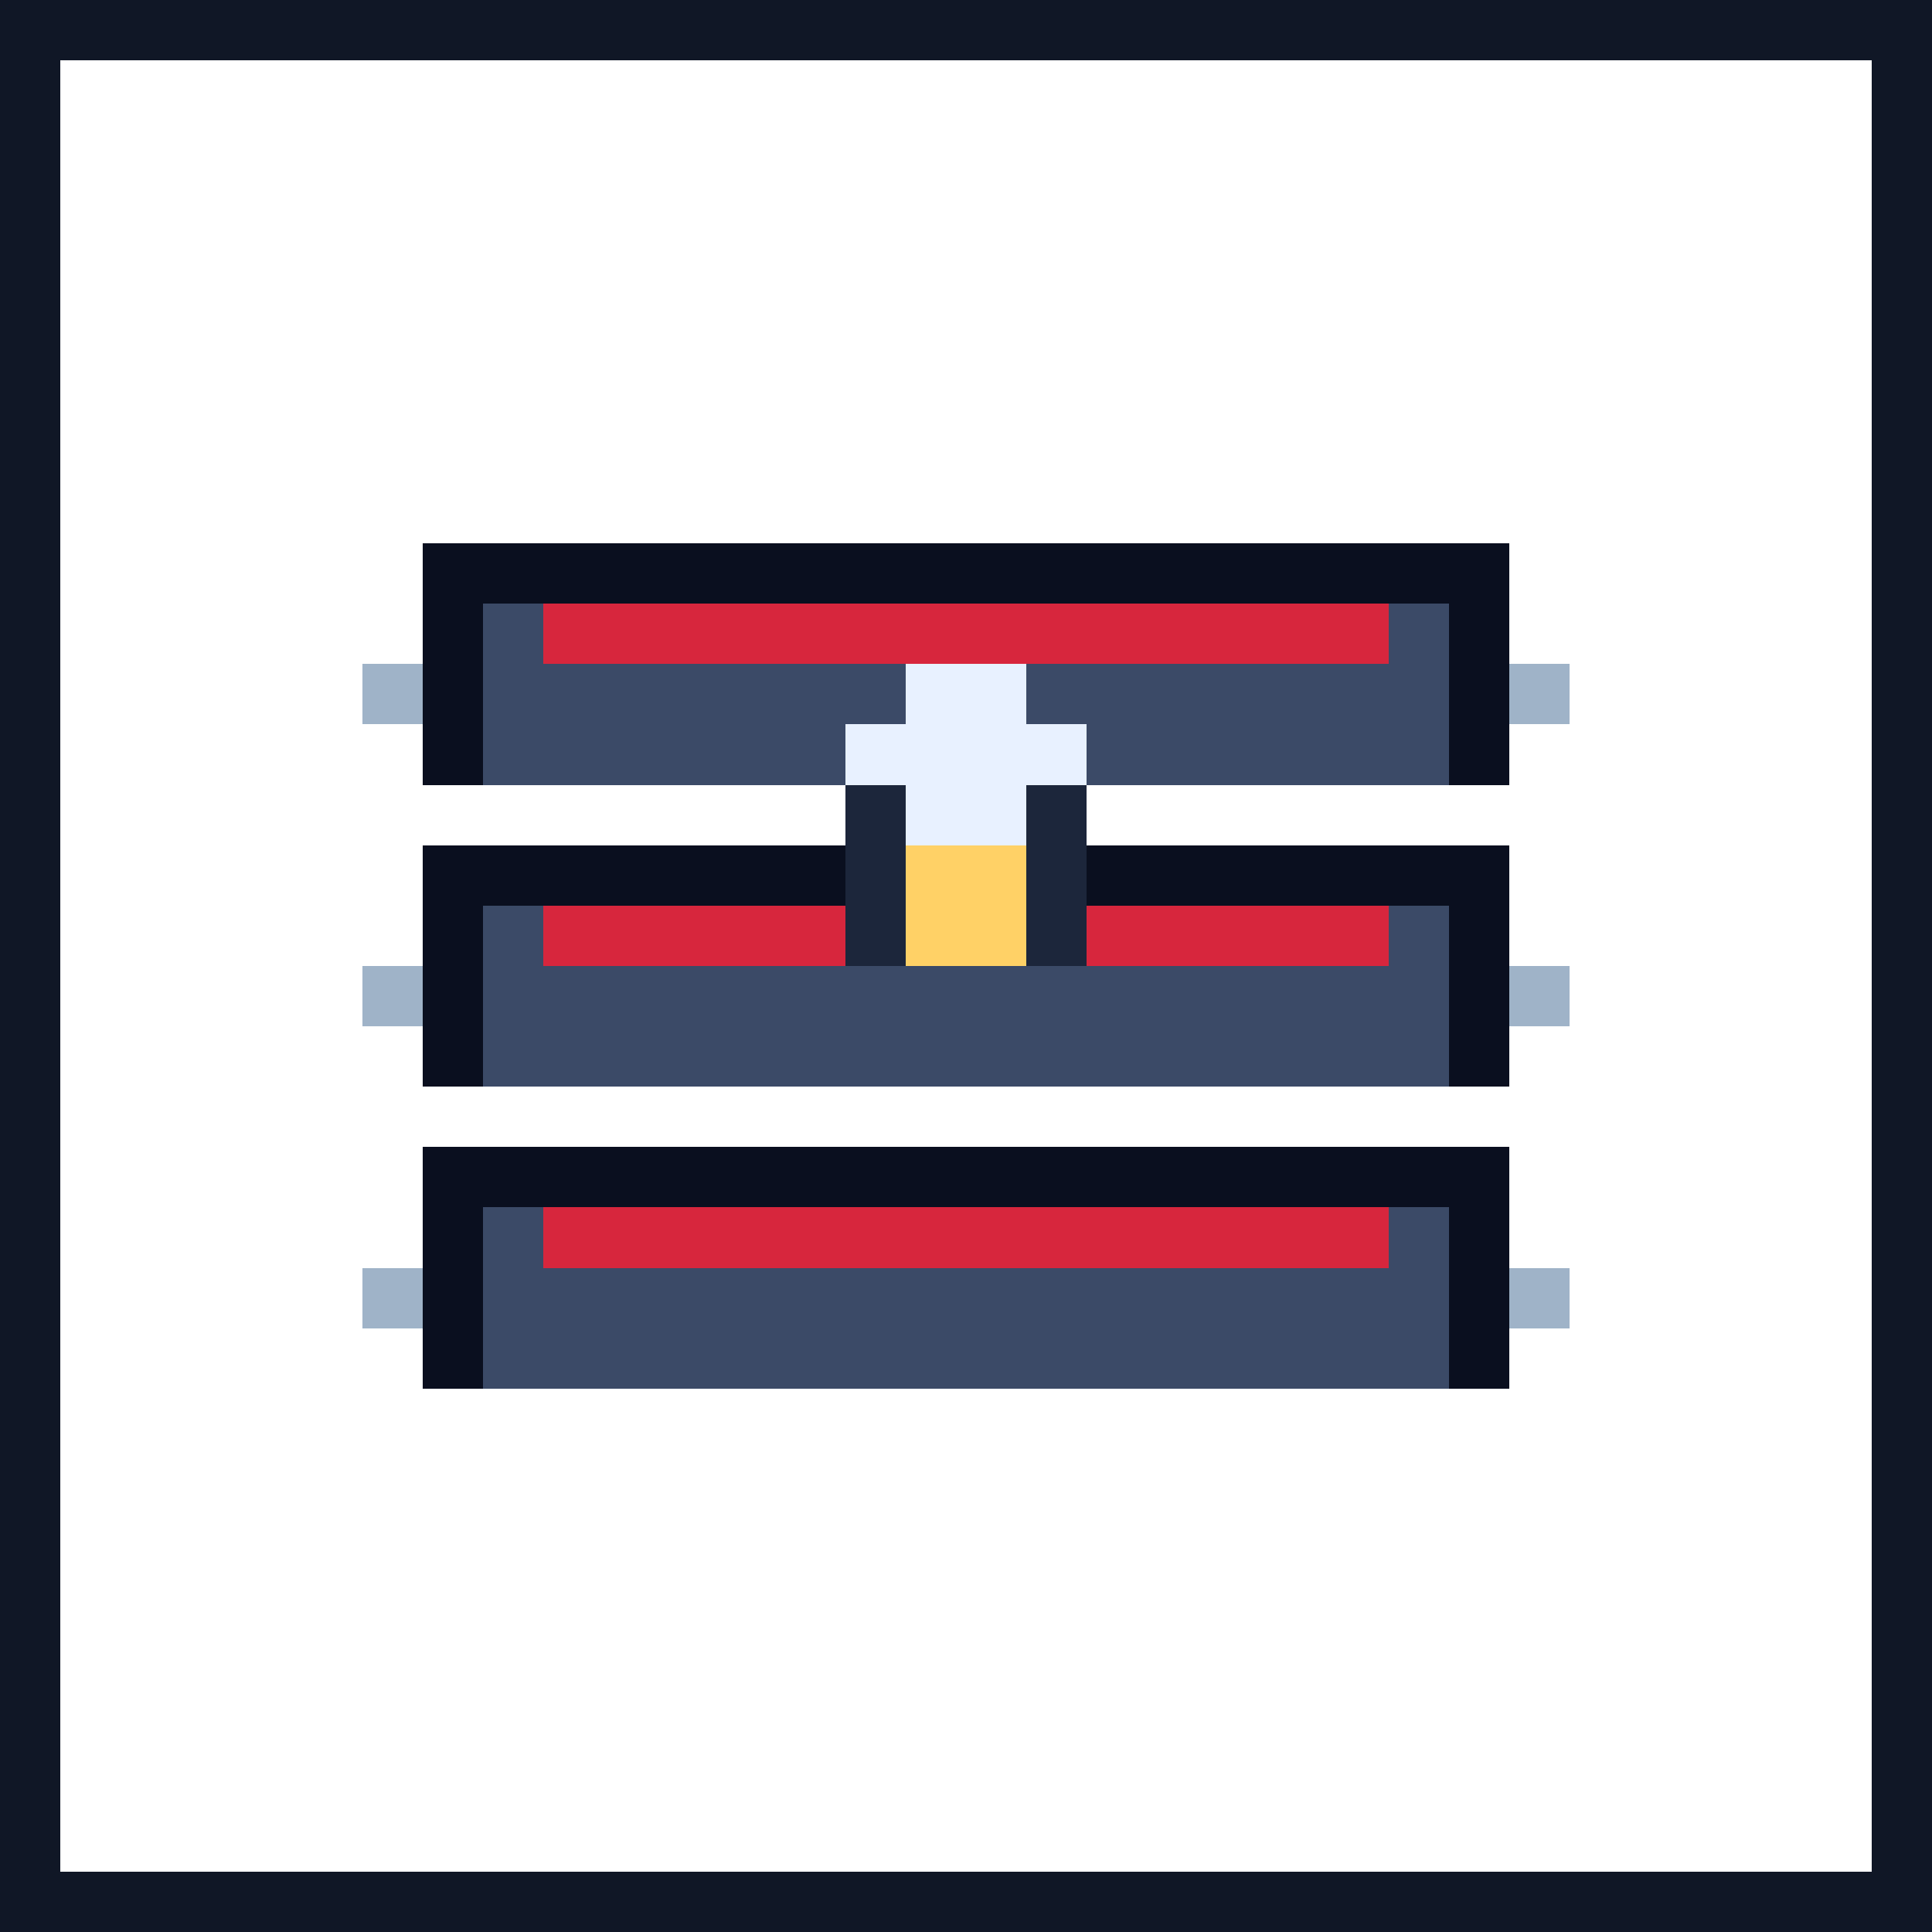
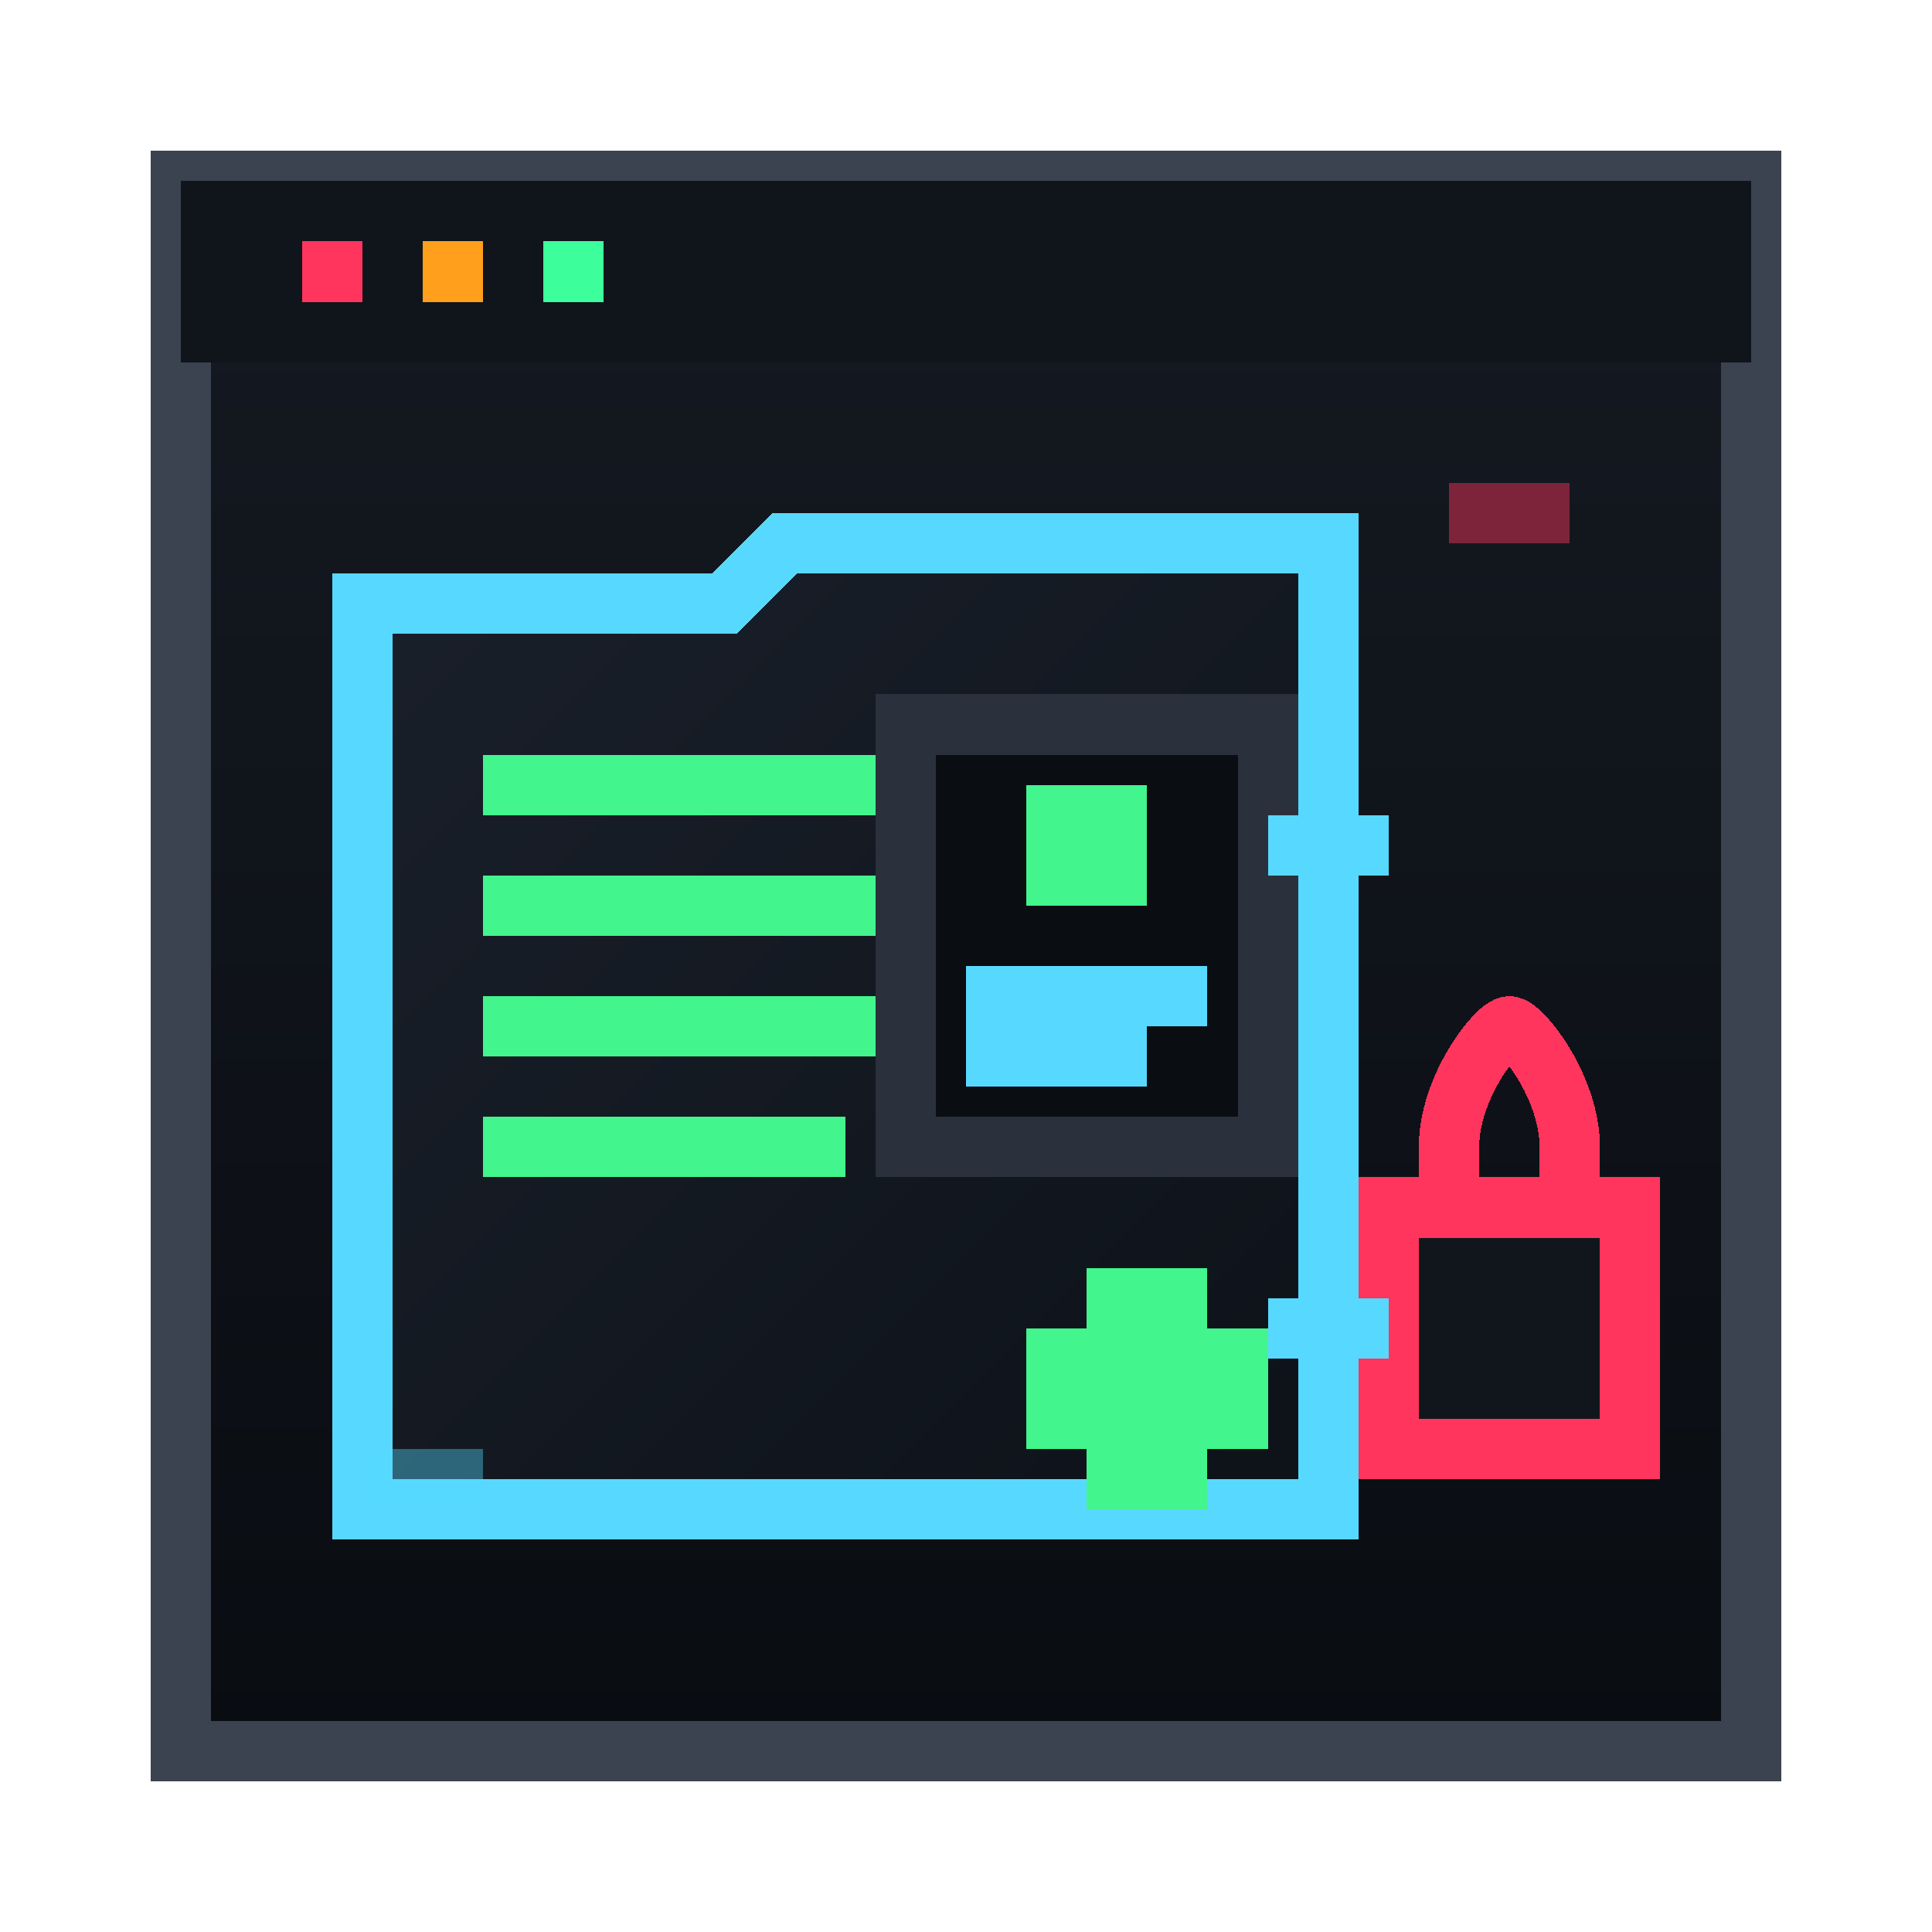
- <svg xmlns="http://www.w3.org/2000/svg" viewBox="0 0 32 32" width="256" height="256" shape-rendering="crispEdges">
-   <rect x="0" y="0" width="32" height="1" fill="#101726" />
-   <rect x="0" y="31" width="32" height="1" fill="#101726" />
-   <rect x="0" y="1" width="1" height="1" fill="#101726" />
-   <rect x="31" y="1" width="1" height="1" fill="#101726" />
-   <rect x="0" y="2" width="1" height="1" fill="#101726" />
-   <rect x="31" y="2" width="1" height="1" fill="#101726" />
-   <rect x="0" y="3" width="1" height="1" fill="#101726" />
-   <rect x="31" y="3" width="1" height="1" fill="#101726" />
-   <rect x="0" y="4" width="1" height="1" fill="#101726" />
-   <rect x="31" y="4" width="1" height="1" fill="#101726" />
-   <rect x="0" y="5" width="1" height="1" fill="#101726" />
-   <rect x="31" y="5" width="1" height="1" fill="#101726" />
-   <rect x="0" y="6" width="1" height="1" fill="#101726" />
-   <rect x="31" y="6" width="1" height="1" fill="#101726" />
-   <rect x="0" y="7" width="1" height="1" fill="#101726" />
-   <rect x="31" y="7" width="1" height="1" fill="#101726" />
-   <rect x="0" y="8" width="1" height="1" fill="#101726" />
-   <rect x="31" y="8" width="1" height="1" fill="#101726" />
-   <rect x="0" y="9" width="1" height="1" fill="#101726" />
-   <rect x="31" y="9" width="1" height="1" fill="#101726" />
-   <rect x="0" y="10" width="1" height="1" fill="#101726" />
-   <rect x="31" y="10" width="1" height="1" fill="#101726" />
-   <rect x="0" y="11" width="1" height="1" fill="#101726" />
-   <rect x="31" y="11" width="1" height="1" fill="#101726" />
-   <rect x="0" y="12" width="1" height="1" fill="#101726" />
-   <rect x="31" y="12" width="1" height="1" fill="#101726" />
-   <rect x="0" y="13" width="1" height="1" fill="#101726" />
-   <rect x="31" y="13" width="1" height="1" fill="#101726" />
-   <rect x="0" y="14" width="1" height="1" fill="#101726" />
-   <rect x="31" y="14" width="1" height="1" fill="#101726" />
-   <rect x="0" y="15" width="1" height="1" fill="#101726" />
-   <rect x="31" y="15" width="1" height="1" fill="#101726" />
-   <rect x="0" y="16" width="1" height="1" fill="#101726" />
-   <rect x="31" y="16" width="1" height="1" fill="#101726" />
-   <rect x="0" y="17" width="1" height="1" fill="#101726" />
-   <rect x="31" y="17" width="1" height="1" fill="#101726" />
-   <rect x="0" y="18" width="1" height="1" fill="#101726" />
-   <rect x="31" y="18" width="1" height="1" fill="#101726" />
-   <rect x="0" y="19" width="1" height="1" fill="#101726" />
-   <rect x="31" y="19" width="1" height="1" fill="#101726" />
-   <rect x="0" y="20" width="1" height="1" fill="#101726" />
-   <rect x="31" y="20" width="1" height="1" fill="#101726" />
-   <rect x="0" y="21" width="1" height="1" fill="#101726" />
-   <rect x="31" y="21" width="1" height="1" fill="#101726" />
-   <rect x="0" y="22" width="1" height="1" fill="#101726" />
-   <rect x="31" y="22" width="1" height="1" fill="#101726" />
-   <rect x="0" y="23" width="1" height="1" fill="#101726" />
-   <rect x="31" y="23" width="1" height="1" fill="#101726" />
-   <rect x="0" y="24" width="1" height="1" fill="#101726" />
-   <rect x="31" y="24" width="1" height="1" fill="#101726" />
-   <rect x="0" y="25" width="1" height="1" fill="#101726" />
-   <rect x="31" y="25" width="1" height="1" fill="#101726" />
-   <rect x="0" y="26" width="1" height="1" fill="#101726" />
-   <rect x="31" y="26" width="1" height="1" fill="#101726" />
-   <rect x="0" y="27" width="1" height="1" fill="#101726" />
-   <rect x="31" y="27" width="1" height="1" fill="#101726" />
-   <rect x="0" y="28" width="1" height="1" fill="#101726" />
-   <rect x="31" y="28" width="1" height="1" fill="#101726" />
-   <rect x="0" y="29" width="1" height="1" fill="#101726" />
-   <rect x="31" y="29" width="1" height="1" fill="#101726" />
-   <rect x="0" y="30" width="1" height="1" fill="#101726" />
-   <rect x="31" y="30" width="1" height="1" fill="#101726" />
-   <rect x="7" y="9" width="18" height="1" fill="#0a0f1f" />
-   <rect x="7" y="10" width="1" height="1" fill="#0a0f1f" />
-   <rect x="24" y="10" width="1" height="1" fill="#0a0f1f" />
-   <rect x="7" y="11" width="1" height="1" fill="#0a0f1f" />
-   <rect x="24" y="11" width="1" height="1" fill="#0a0f1f" />
-   <rect x="7" y="12" width="1" height="1" fill="#0a0f1f" />
-   <rect x="24" y="12" width="1" height="1" fill="#0a0f1f" />
-   <rect x="7" y="14" width="7" height="1" fill="#0a0f1f" />
-   <rect x="18" y="14" width="7" height="1" fill="#0a0f1f" />
-   <rect x="7" y="15" width="1" height="1" fill="#0a0f1f" />
-   <rect x="24" y="15" width="1" height="1" fill="#0a0f1f" />
-   <rect x="7" y="16" width="1" height="1" fill="#0a0f1f" />
-   <rect x="24" y="16" width="1" height="1" fill="#0a0f1f" />
-   <rect x="7" y="17" width="1" height="1" fill="#0a0f1f" />
-   <rect x="24" y="17" width="1" height="1" fill="#0a0f1f" />
-   <rect x="7" y="19" width="18" height="1" fill="#0a0f1f" />
-   <rect x="7" y="20" width="1" height="1" fill="#0a0f1f" />
-   <rect x="24" y="20" width="1" height="1" fill="#0a0f1f" />
-   <rect x="7" y="21" width="1" height="1" fill="#0a0f1f" />
-   <rect x="24" y="21" width="1" height="1" fill="#0a0f1f" />
-   <rect x="7" y="22" width="1" height="1" fill="#0a0f1f" />
-   <rect x="24" y="22" width="1" height="1" fill="#0a0f1f" />
-   <rect x="8" y="10" width="1" height="1" fill="#3b4a67" />
-   <rect x="23" y="10" width="1" height="1" fill="#3b4a67" />
-   <rect x="8" y="11" width="7" height="1" fill="#3b4a67" />
-   <rect x="17" y="11" width="7" height="1" fill="#3b4a67" />
-   <rect x="8" y="12" width="6" height="1" fill="#3b4a67" />
-   <rect x="18" y="12" width="6" height="1" fill="#3b4a67" />
-   <rect x="8" y="15" width="1" height="1" fill="#3b4a67" />
-   <rect x="23" y="15" width="1" height="1" fill="#3b4a67" />
-   <rect x="8" y="16" width="16" height="1" fill="#3b4a67" />
-   <rect x="8" y="17" width="16" height="1" fill="#3b4a67" />
-   <rect x="8" y="20" width="1" height="1" fill="#3b4a67" />
-   <rect x="23" y="20" width="1" height="1" fill="#3b4a67" />
-   <rect x="8" y="21" width="16" height="1" fill="#3b4a67" />
-   <rect x="8" y="22" width="16" height="1" fill="#3b4a67" />
-   <rect x="9" y="10" width="14" height="1" fill="#d7263d" />
-   <rect x="9" y="15" width="5" height="1" fill="#d7263d" />
-   <rect x="18" y="15" width="5" height="1" fill="#d7263d" />
-   <rect x="9" y="20" width="14" height="1" fill="#d7263d" />
-   <rect x="15" y="11" width="2" height="1" fill="#e8f1ff" />
-   <rect x="14" y="12" width="4" height="1" fill="#e8f1ff" />
-   <rect x="15" y="13" width="2" height="1" fill="#e8f1ff" />
-   <rect x="14" y="14" width="1" height="1" fill="#1c263b" />
-   <rect x="17" y="14" width="1" height="1" fill="#1c263b" />
-   <rect x="14" y="15" width="1" height="1" fill="#1c263b" />
-   <rect x="17" y="15" width="1" height="1" fill="#1c263b" />
-   <rect x="14" y="13" width="1" height="1" fill="#1c263b" />
-   <rect x="17" y="13" width="1" height="1" fill="#1c263b" />
-   <rect x="15" y="14" width="2" height="1" fill="#ffd166" />
-   <rect x="15" y="15" width="2" height="1" fill="#ffd166" />
-   <rect x="6" y="11" width="1" height="1" fill="#9fb3c8" />
-   <rect x="25" y="11" width="1" height="1" fill="#9fb3c8" />
-   <rect x="6" y="16" width="1" height="1" fill="#9fb3c8" />
-   <rect x="25" y="16" width="1" height="1" fill="#9fb3c8" />
-   <rect x="6" y="21" width="1" height="1" fill="#9fb3c8" />
-   <rect x="25" y="21" width="1" height="1" fill="#9fb3c8" />
+ <svg xmlns="http://www.w3.org/2000/svg" viewBox="0 0 32 32" fill="none" shape-rendering="crispEdges">
+   <defs>
+     <linearGradient id="bg" x1="0" y1="0" x2="0" y2="1">
+       <stop offset="0" stop-color="#151a22" />
+       <stop offset="1" stop-color="#090c11" />
+     </linearGradient>
+     <linearGradient id="panel" x1="0" y1="0" x2="1" y2="1">
+       <stop offset="0" stop-color="#1a202a" />
+       <stop offset="1" stop-color="#0d1219" />
+     </linearGradient>
+   </defs>
+   <rect x="3" y="3" width="26" height="26" fill="url(#bg)" stroke="#3b4350" stroke-width="1" />
+   <rect x="3" y="3" width="26" height="3" fill="#10141b" />
+   <rect x="5" y="4" width="1" height="1" fill="#ff355e" />
+   <rect x="7" y="4" width="1" height="1" fill="#ff9f1c" />
+   <rect x="9" y="4" width="1" height="1" fill="#3cff9b" />
+   <path d="M6 10H12L13 9H22V25H6V10Z" fill="url(#panel)" stroke="#57d9ff" stroke-width="1" />
+   <path d="M8 13H17M8 15H16M8 17H15M8 19H14" stroke="#42f58d" stroke-width="1" />
+   <rect x="15" y="12" width="6" height="7" fill="#0a0d12" stroke="#2a313c" stroke-width="1" />
+   <rect x="17" y="13" width="2" height="2" fill="#42f58d" />
+   <rect x="16" y="16" width="4" height="1" fill="#57d9ff" />
+   <rect x="16" y="17" width="3" height="1" fill="#57d9ff" />
+   <rect x="18" y="21" width="2" height="4" fill="#42f58d" />
+   <rect x="17" y="22" width="4" height="2" fill="#42f58d" />
+   <rect x="23" y="20" width="4" height="4" fill="#11161d" stroke="#ff355e" stroke-width="1" />
+   <path d="M24 20V19C24 18 24.8 17 25 17C25.2 17 26 18 26 19V20" stroke="#ff355e" stroke-width="1" />
+   <path d="M21 14H23M21 22H23" stroke="#57d9ff" stroke-width="1" />
+   <rect x="24" y="8" width="2" height="1" fill="#ff355e" fill-opacity="0.45" />
+   <rect x="6" y="24" width="2" height="1" fill="#57d9ff" fill-opacity="0.40" />
</svg>
